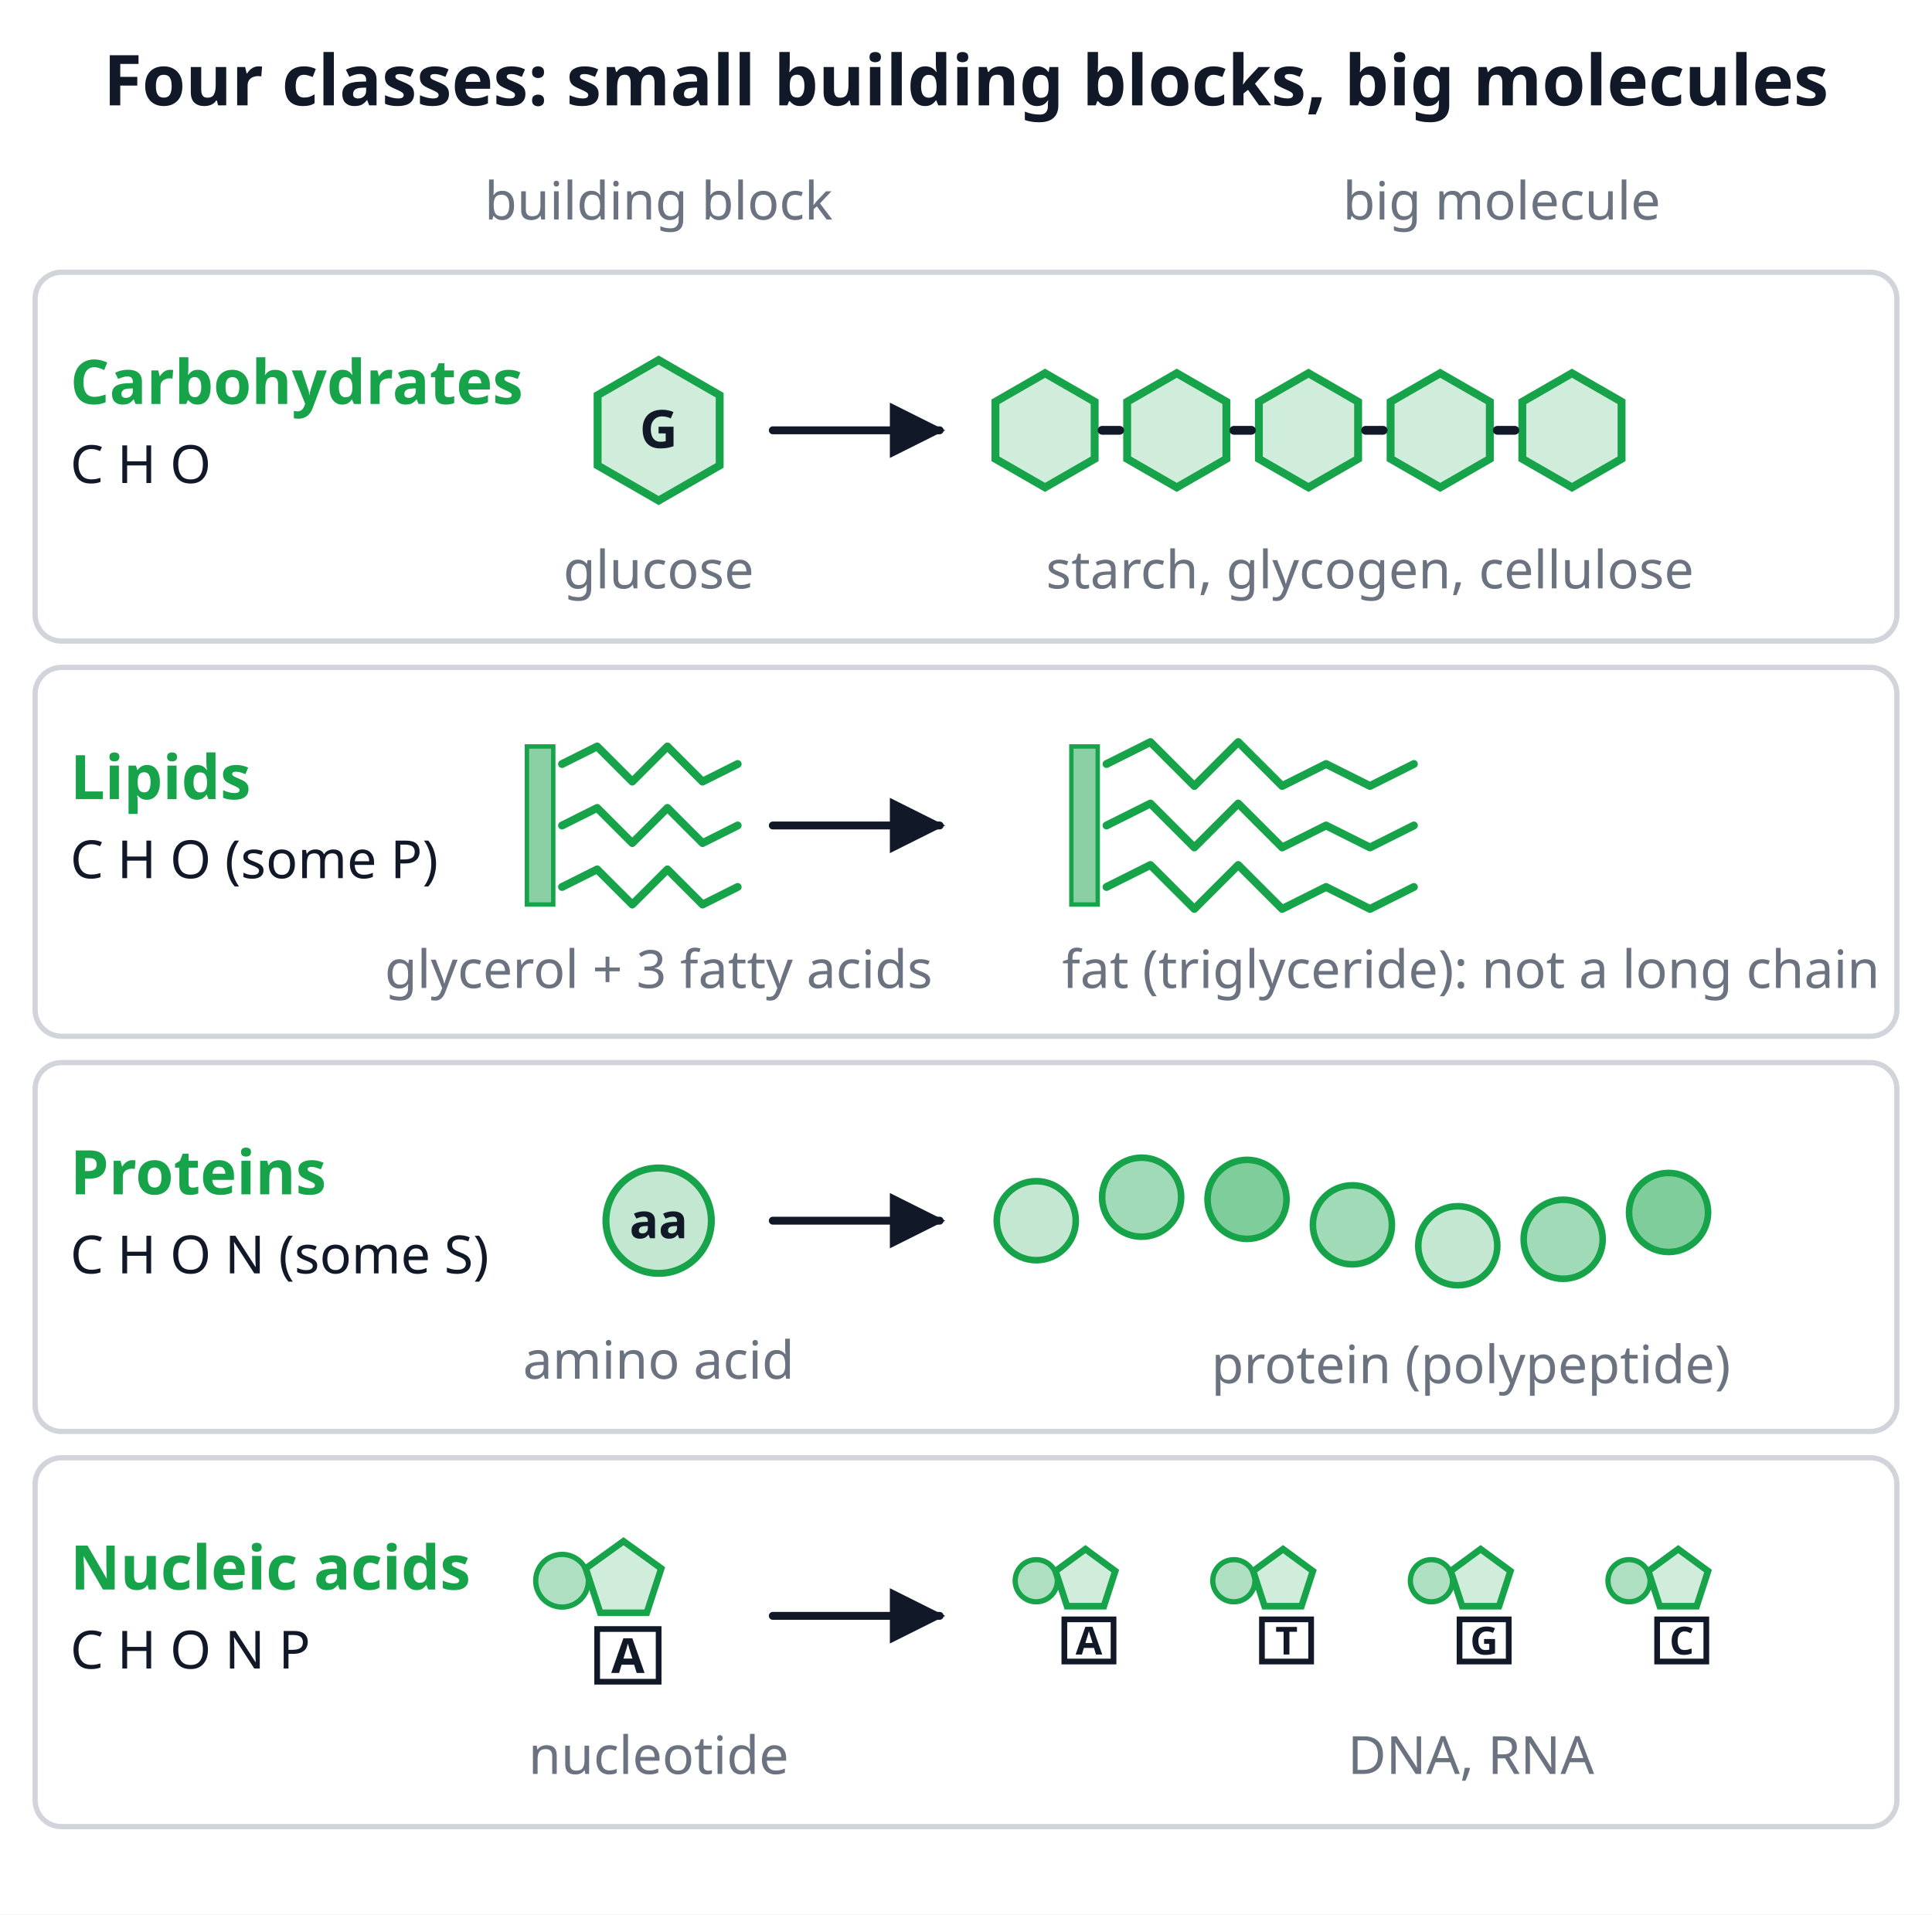
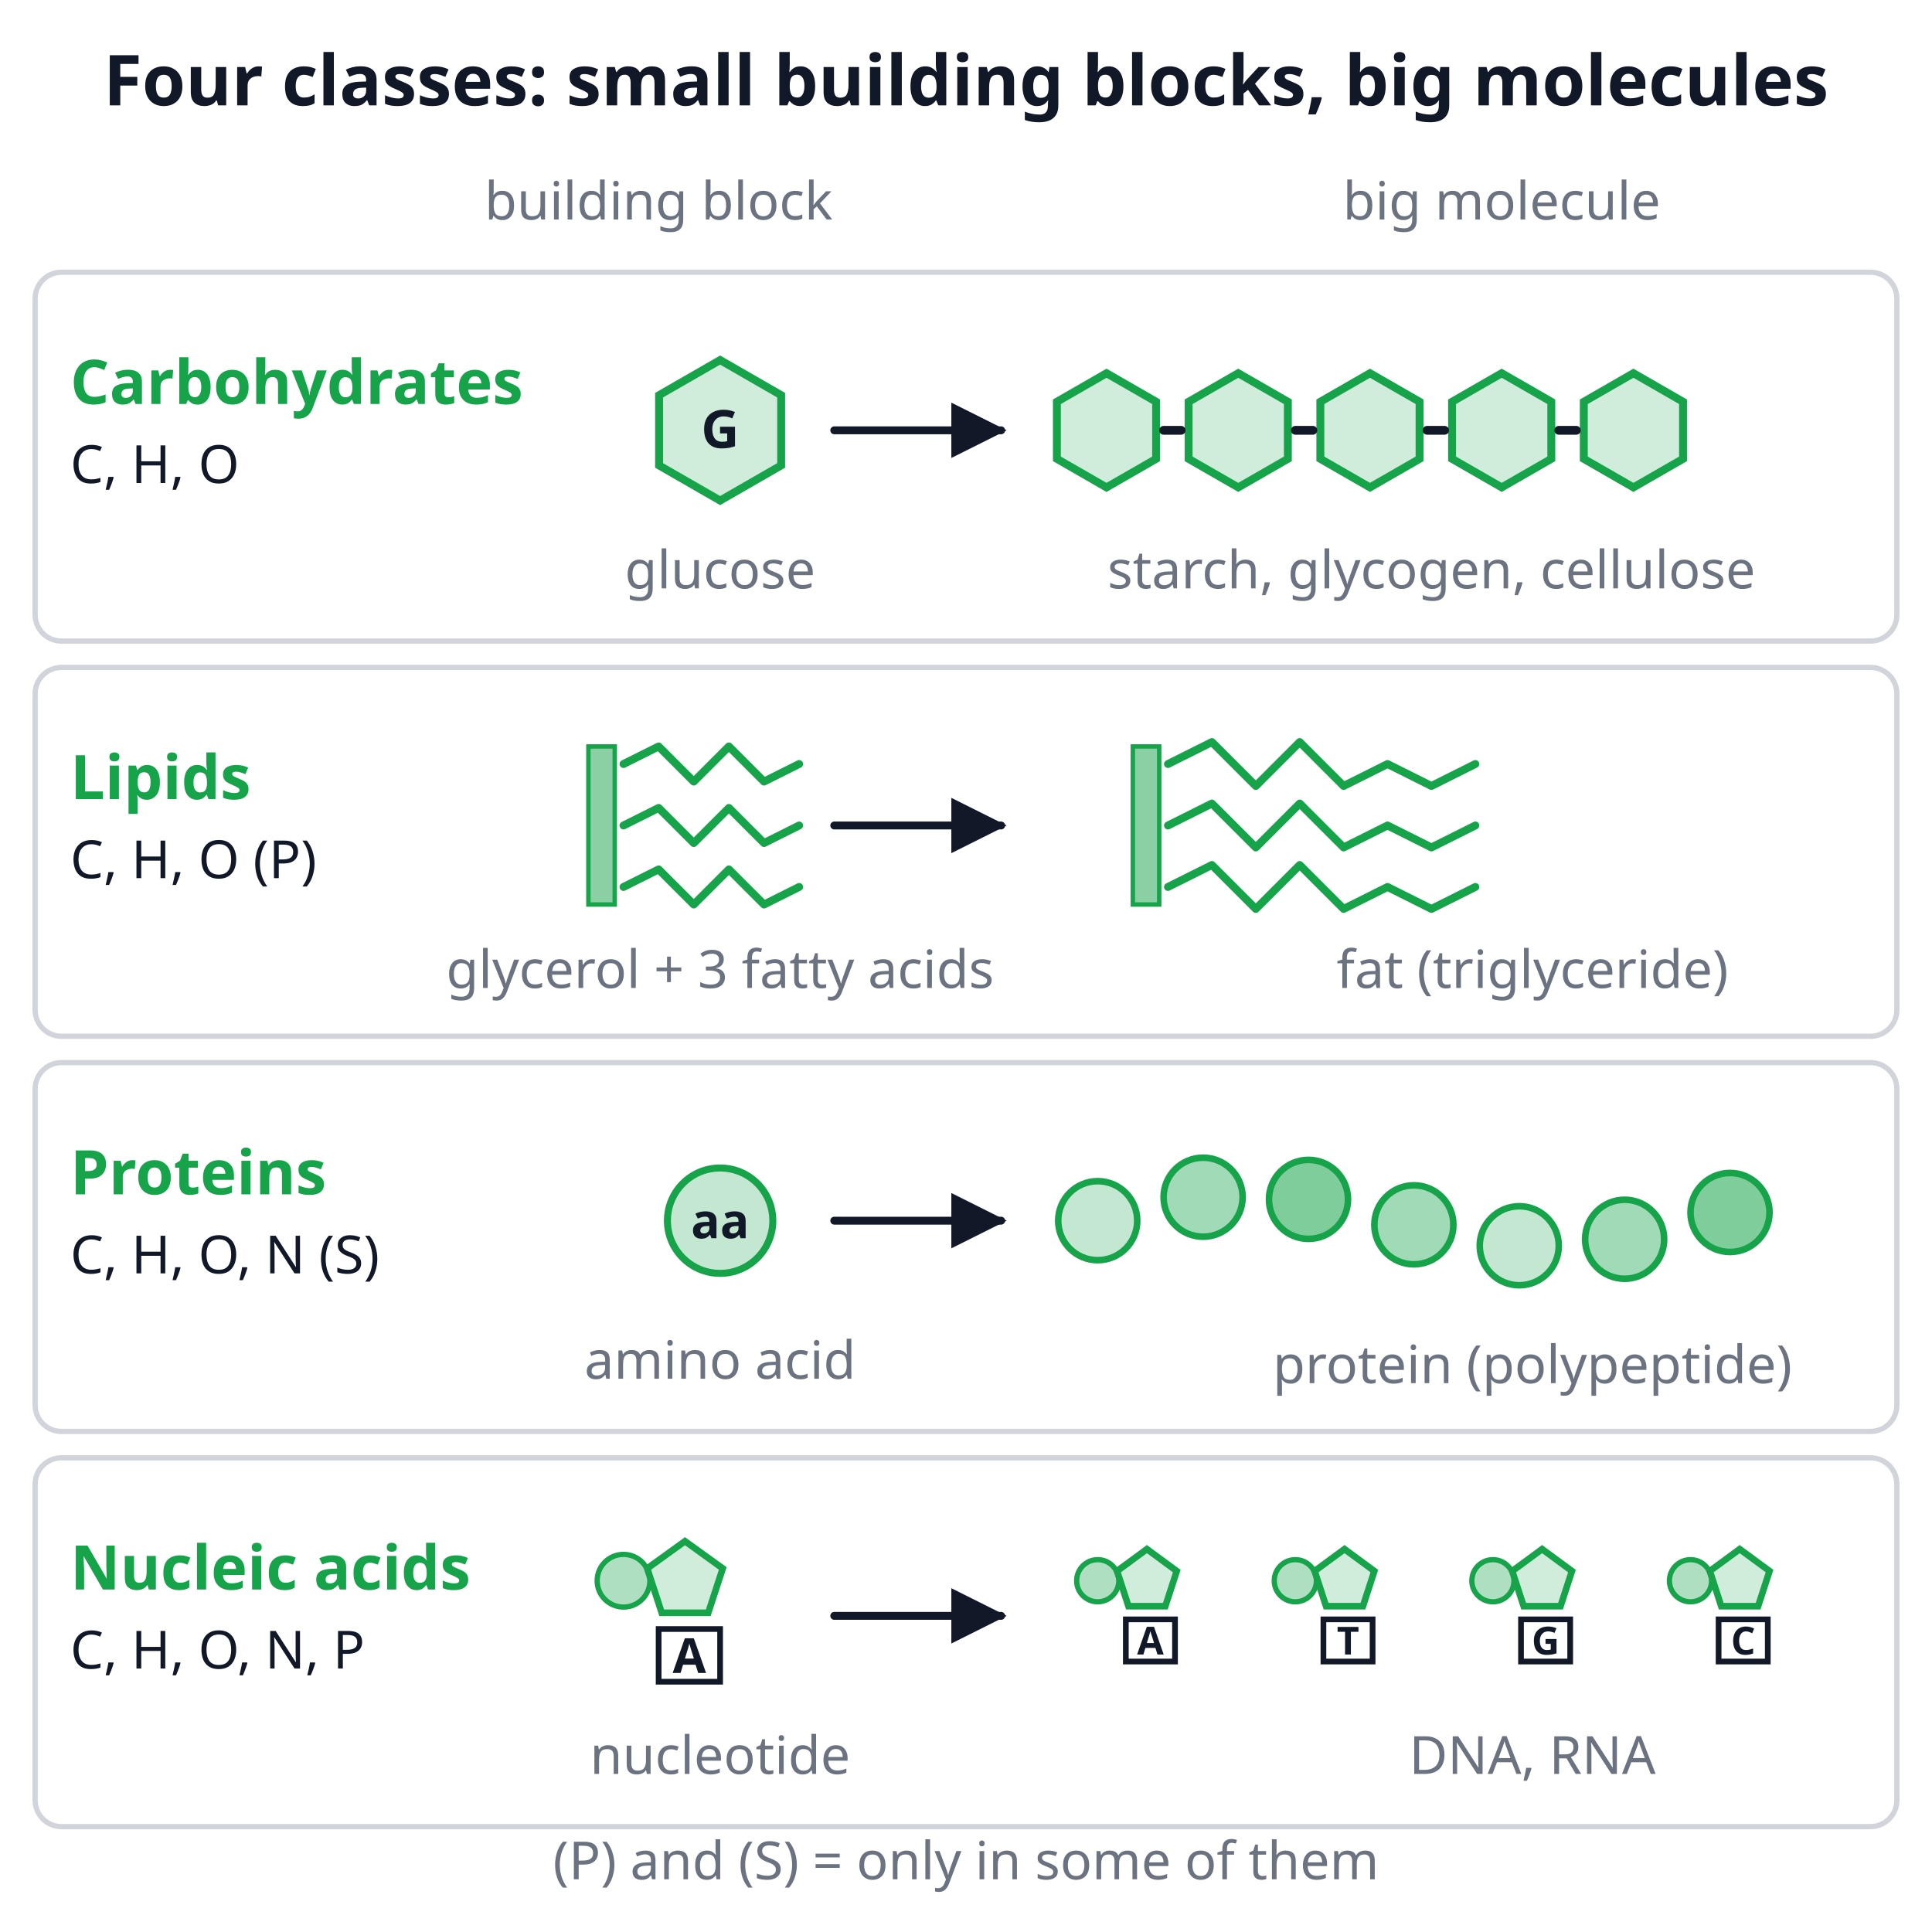
- <svg xmlns="http://www.w3.org/2000/svg" viewBox="0 0 440 436" role="img" aria-labelledby="t d">
+ <svg xmlns="http://www.w3.org/2000/svg" viewBox="0 0 440 440" role="img" aria-labelledby="t d">
  <defs>
    <marker id="arG" viewBox="0 0 10 10" refX="9" refY="5" markerWidth="7" markerHeight="7" orient="auto">
      <path d="M0,0 L10,5 L0,10 z" fill="#16a34a" />
    </marker>
    <marker id="arK" viewBox="0 0 10 10" refX="9" refY="5" markerWidth="7" markerHeight="7" orient="auto">
      <path d="M0,0 L10,5 L0,10 z" fill="#111827" />
    </marker>
    <marker id="arM" viewBox="0 0 10 10" refX="9" refY="5" markerWidth="7" markerHeight="7" orient="auto">
      <path d="M0,0 L10,5 L0,10 z" fill="#6b7280" />
    </marker>
  </defs>
-   <rect x="0" y="0" width="440" height="436" fill="#ffffff" />
+   <rect x="0" y="0" width="440" height="440" fill="#ffffff" />
  <g font-family="sans-serif" fill="#111827">
    <text x="220.0" y="24" font-size="16" text-anchor="middle" fill="#111827" font-weight="bold">Four classes: small building blocks, big molecules</text>
    <text x="150" y="50" font-size="12" text-anchor="middle" fill="#6b7280">building block</text>
    <text x="342" y="50" font-size="12" text-anchor="middle" fill="#6b7280">big molecule</text>
    <rect x="8" y="62" width="424" height="84" rx="6" fill="#ffffff" stroke="#d1d5db" stroke-width="1.2" />
    <text x="16" y="92" font-size="14" text-anchor="start" fill="#16a34a" font-weight="bold">Carbohydrates</text>
-     <text x="16" y="110" font-size="12" text-anchor="start" fill="#111827">C H O</text>
+     <text x="16" y="110" font-size="12" text-anchor="start" fill="#111827">C, H, O</text>
    <rect x="8" y="152" width="424" height="84" rx="6" fill="#ffffff" stroke="#d1d5db" stroke-width="1.2" />
    <text x="16" y="182" font-size="14" text-anchor="start" fill="#16a34a" font-weight="bold">Lipids</text>
-     <text x="16" y="200" font-size="12" text-anchor="start" fill="#111827">C H O  (some P)</text>
+     <text x="16" y="200" font-size="12" text-anchor="start" fill="#111827">C, H, O (P)</text>
    <rect x="8" y="242" width="424" height="84" rx="6" fill="#ffffff" stroke="#d1d5db" stroke-width="1.2" />
    <text x="16" y="272" font-size="14" text-anchor="start" fill="#16a34a" font-weight="bold">Proteins</text>
-     <text x="16" y="290" font-size="12" text-anchor="start" fill="#111827">C H O N  (some S)</text>
+     <text x="16" y="290" font-size="12" text-anchor="start" fill="#111827">C, H, O, N (S)</text>
    <rect x="8" y="332" width="424" height="84" rx="6" fill="#ffffff" stroke="#d1d5db" stroke-width="1.2" />
    <text x="16" y="362" font-size="14" text-anchor="start" fill="#16a34a" font-weight="bold">Nucleic acids</text>
-     <text x="16" y="380" font-size="12" text-anchor="start" fill="#111827">C H O N P</text>
-     <polygon points="163.9,106.0 150.0,114.0 136.1,106.0 136.1,90.0 150.0,82.0 163.9,90.0" fill="#16a34a" fill-opacity="0.2" stroke="#16a34a" stroke-width="1.8" />
-     <text x="150" y="102" font-size="12" text-anchor="middle" fill="#111827" font-weight="bold">G</text>
-     <text x="150" y="134" font-size="12" text-anchor="middle" fill="#6b7280">glucose</text>
-     <line x1="176" y1="98" x2="214" y2="98" stroke="#111827" stroke-width="1.8" stroke-linecap="round" marker-end="url(#arK)" />
-     <polygon points="249.3,104.5 238.0,111.0 226.7,104.5 226.7,91.5 238.0,85.0 249.3,91.5" fill="#16a34a" fill-opacity="0.2" stroke="#16a34a" stroke-width="1.8" />
-     <polygon points="279.3,104.5 268.0,111.0 256.7,104.5 256.7,91.5 268.0,85.0 279.3,91.5" fill="#16a34a" fill-opacity="0.2" stroke="#16a34a" stroke-width="1.8" />
-     <polygon points="309.3,104.5 298.0,111.0 286.7,104.5 286.7,91.5 298.0,85.0 309.3,91.5" fill="#16a34a" fill-opacity="0.2" stroke="#16a34a" stroke-width="1.8" />
-     <polygon points="339.3,104.5 328.0,111.0 316.7,104.5 316.7,91.5 328.0,85.0 339.3,91.5" fill="#16a34a" fill-opacity="0.2" stroke="#16a34a" stroke-width="1.8" />
-     <polygon points="369.3,104.5 358.0,111.0 346.7,104.5 346.7,91.5 358.0,85.0 369.3,91.5" fill="#16a34a" fill-opacity="0.2" stroke="#16a34a" stroke-width="1.8" />
-     <line x1="251" y1="98" x2="255" y2="98" stroke="#111827" stroke-width="2" stroke-linecap="round" />
-     <line x1="281" y1="98" x2="285" y2="98" stroke="#111827" stroke-width="2" stroke-linecap="round" />
-     <line x1="311" y1="98" x2="315" y2="98" stroke="#111827" stroke-width="2" stroke-linecap="round" />
-     <line x1="341" y1="98" x2="345" y2="98" stroke="#111827" stroke-width="2" stroke-linecap="round" />
-     <text x="312" y="134" font-size="12" text-anchor="middle" fill="#6b7280">starch, glycogen, cellulose</text>
-     <rect x="120" y="170" width="6" height="36" rx="0" fill="#16a34a" fill-opacity="0.5" stroke="#16a34a" stroke-width="1" />
-     <path d="M128,174 l8,-4 l8,8 l8,-8 l8,8 l8,-4" fill="none" stroke="#16a34a" stroke-width="1.8" stroke-linecap="round" stroke-linejoin="round" />
-     <path d="M128,188 l8,-4 l8,8 l8,-8 l8,8 l8,-4" fill="none" stroke="#16a34a" stroke-width="1.8" stroke-linecap="round" stroke-linejoin="round" />
-     <path d="M128,202 l8,-4 l8,8 l8,-8 l8,8 l8,-4" fill="none" stroke="#16a34a" stroke-width="1.8" stroke-linecap="round" stroke-linejoin="round" />
-     <text x="150" y="225" font-size="12" text-anchor="middle" fill="#6b7280">glycerol + 3 fatty acids</text>
-     <line x1="176" y1="188" x2="214" y2="188" stroke="#111827" stroke-width="1.8" stroke-linecap="round" marker-end="url(#arK)" />
-     <rect x="244" y="170" width="6" height="36" rx="0" fill="#16a34a" fill-opacity="0.5" stroke="#16a34a" stroke-width="1" />
-     <path d="M252,174 l10,-5 l10,10 l10,-10 l10,10 l10,-5 l10,5 l10,-5" fill="none" stroke="#16a34a" stroke-width="1.8" stroke-linecap="round" stroke-linejoin="round" />
-     <path d="M252,188 l10,-5 l10,10 l10,-10 l10,10 l10,-5 l10,5 l10,-5" fill="none" stroke="#16a34a" stroke-width="1.8" stroke-linecap="round" stroke-linejoin="round" />
-     <path d="M252,202 l10,-5 l10,10 l10,-10 l10,10 l10,-5 l10,5 l10,-5" fill="none" stroke="#16a34a" stroke-width="1.8" stroke-linecap="round" stroke-linejoin="round" />
-     <text x="335" y="225" font-size="12" text-anchor="middle" fill="#6b7280">fat (triglyceride): not a long chain</text>
-     <circle cx="150" cy="278" r="12" fill="#16a34a" fill-opacity="0.25" stroke="#16a34a" stroke-width="1.6" />
-     <text x="150" y="282" font-size="11" text-anchor="middle" fill="#111827" font-weight="bold">aa</text>
-     <text x="150" y="314" font-size="12" text-anchor="middle" fill="#6b7280">amino acid</text>
-     <line x1="176" y1="278" x2="214" y2="278" stroke="#111827" stroke-width="1.8" stroke-linecap="round" marker-end="url(#arK)" />
-     <circle cx="236" cy="278.0" r="9" fill="#16a34a" fill-opacity="0.25" stroke="#16a34a" stroke-width="1.5" />
-     <circle cx="260" cy="272.653" r="9" fill="#16a34a" fill-opacity="0.4" stroke="#16a34a" stroke-width="1.5" />
-     <circle cx="284" cy="273.149" r="9" fill="#16a34a" fill-opacity="0.55" stroke="#16a34a" stroke-width="1.5" />
-     <circle cx="308" cy="278.946" r="9" fill="#16a34a" fill-opacity="0.4" stroke="#16a34a" stroke-width="1.5" />
-     <circle cx="332" cy="283.71" r="9" fill="#16a34a" fill-opacity="0.25" stroke="#16a34a" stroke-width="1.5" />
-     <circle cx="356" cy="282.233" r="9" fill="#16a34a" fill-opacity="0.4" stroke="#16a34a" stroke-width="1.5" />
-     <circle cx="380" cy="276.131" r="9" fill="#16a34a" fill-opacity="0.55" stroke="#16a34a" stroke-width="1.5" />
-     <text x="335" y="315" font-size="12" text-anchor="middle" fill="#6b7280">protein (polypeptide)</text>
-     <circle cx="128" cy="360" r="6.0" fill="#16a34a" fill-opacity="0.35" stroke="#16a34a" stroke-width="1.2" />
-     <polygon points="142.0,351.0 150.6,357.2 147.3,367.3 136.7,367.3 133.4,357.2" fill="#16a34a" fill-opacity=".2" stroke="#16a34a" stroke-width="1.5" />
-     <rect x="136.0" y="371.0" width="14.0" height="12.0" rx="0" fill="#ffffff" stroke="#111827" stroke-width="1.3" />
-     <text x="143.0" y="381.0" font-size="11" text-anchor="middle" fill="#111827" font-weight="bold">A</text>
-     <text x="150" y="404" font-size="12" text-anchor="middle" fill="#6b7280">nucleotide</text>
-     <line x1="176" y1="368" x2="214" y2="368" stroke="#111827" stroke-width="1.8" stroke-linecap="round" marker-end="url(#arK)" />
-     <circle cx="236" cy="360" r="4.8" fill="#16a34a" fill-opacity="0.35" stroke="#16a34a" stroke-width="1.2" />
-     <polygon points="247.2,352.8 254.0,357.8 251.4,365.8 243.0,365.8 240.4,357.8" fill="#16a34a" fill-opacity=".2" stroke="#16a34a" stroke-width="1.5" />
-     <rect x="242.4" y="368.8" width="11.2" height="9.6" rx="0" fill="#ffffff" stroke="#111827" stroke-width="1.3" />
-     <text x="248.0" y="376.8" font-size="8.8" text-anchor="middle" fill="#111827" font-weight="bold">A</text>
-     <circle cx="281" cy="360" r="4.8" fill="#16a34a" fill-opacity="0.35" stroke="#16a34a" stroke-width="1.2" />
-     <polygon points="292.2,352.8 299.0,357.8 296.4,365.8 288.0,365.8 285.4,357.8" fill="#16a34a" fill-opacity=".2" stroke="#16a34a" stroke-width="1.5" />
-     <rect x="287.4" y="368.8" width="11.2" height="9.6" rx="0" fill="#ffffff" stroke="#111827" stroke-width="1.3" />
-     <text x="293.0" y="376.8" font-size="8.8" text-anchor="middle" fill="#111827" font-weight="bold">T</text>
-     <circle cx="326" cy="360" r="4.8" fill="#16a34a" fill-opacity="0.35" stroke="#16a34a" stroke-width="1.2" />
-     <polygon points="337.2,352.8 344.0,357.8 341.4,365.8 333.0,365.8 330.4,357.8" fill="#16a34a" fill-opacity=".2" stroke="#16a34a" stroke-width="1.5" />
-     <rect x="332.4" y="368.8" width="11.2" height="9.6" rx="0" fill="#ffffff" stroke="#111827" stroke-width="1.3" />
-     <text x="338.0" y="376.8" font-size="8.8" text-anchor="middle" fill="#111827" font-weight="bold">G</text>
-     <circle cx="371" cy="360" r="4.8" fill="#16a34a" fill-opacity="0.35" stroke="#16a34a" stroke-width="1.2" />
-     <polygon points="382.2,352.8 389.0,357.8 386.4,365.8 378.0,365.8 375.4,357.8" fill="#16a34a" fill-opacity=".2" stroke="#16a34a" stroke-width="1.5" />
-     <rect x="377.4" y="368.8" width="11.2" height="9.6" rx="0" fill="#ffffff" stroke="#111827" stroke-width="1.3" />
-     <text x="383.0" y="376.8" font-size="8.8" text-anchor="middle" fill="#111827" font-weight="bold">C</text>
-     <text x="335" y="404" font-size="12" text-anchor="middle" fill="#6b7280">DNA, RNA</text>
+     <text x="16" y="380" font-size="12" text-anchor="start" fill="#111827">C, H, O, N, P</text>
+     <g transform="translate(14,0)">
+       <polygon points="163.9,106.0 150.0,114.0 136.1,106.0 136.1,90.0 150.0,82.0 163.9,90.0" fill="#16a34a" fill-opacity="0.2" stroke="#16a34a" stroke-width="1.8" />
+       <text x="150" y="102" font-size="12" text-anchor="middle" fill="#111827" font-weight="bold">G</text>
+       <text x="150" y="134" font-size="12" text-anchor="middle" fill="#6b7280">glucose</text>
+       <line x1="176" y1="98" x2="214" y2="98" stroke="#111827" stroke-width="1.8" stroke-linecap="round" marker-end="url(#arK)" />
+       <polygon points="249.3,104.5 238.0,111.0 226.7,104.5 226.7,91.5 238.0,85.0 249.3,91.5" fill="#16a34a" fill-opacity="0.2" stroke="#16a34a" stroke-width="1.8" />
+       <polygon points="279.3,104.5 268.0,111.0 256.7,104.5 256.7,91.5 268.0,85.0 279.3,91.5" fill="#16a34a" fill-opacity="0.2" stroke="#16a34a" stroke-width="1.8" />
+       <polygon points="309.3,104.5 298.0,111.0 286.7,104.5 286.7,91.5 298.0,85.0 309.3,91.5" fill="#16a34a" fill-opacity="0.2" stroke="#16a34a" stroke-width="1.8" />
+       <polygon points="339.3,104.5 328.0,111.0 316.7,104.5 316.7,91.5 328.0,85.0 339.3,91.5" fill="#16a34a" fill-opacity="0.2" stroke="#16a34a" stroke-width="1.8" />
+       <polygon points="369.3,104.5 358.0,111.0 346.7,104.5 346.7,91.5 358.0,85.0 369.3,91.5" fill="#16a34a" fill-opacity="0.2" stroke="#16a34a" stroke-width="1.8" />
+       <line x1="251" y1="98" x2="255" y2="98" stroke="#111827" stroke-width="2" stroke-linecap="round" />
+       <line x1="281" y1="98" x2="285" y2="98" stroke="#111827" stroke-width="2" stroke-linecap="round" />
+       <line x1="311" y1="98" x2="315" y2="98" stroke="#111827" stroke-width="2" stroke-linecap="round" />
+       <line x1="341" y1="98" x2="345" y2="98" stroke="#111827" stroke-width="2" stroke-linecap="round" />
+       <text x="312" y="134" font-size="12" text-anchor="middle" fill="#6b7280">starch, glycogen, cellulose</text>
+       <rect x="120" y="170" width="6" height="36" rx="0" fill="#16a34a" fill-opacity="0.5" stroke="#16a34a" stroke-width="1" />
+       <path d="M128,174 l8,-4 l8,8 l8,-8 l8,8 l8,-4" fill="none" stroke="#16a34a" stroke-width="1.8" stroke-linecap="round" stroke-linejoin="round" />
+       <path d="M128,188 l8,-4 l8,8 l8,-8 l8,8 l8,-4" fill="none" stroke="#16a34a" stroke-width="1.8" stroke-linecap="round" stroke-linejoin="round" />
+       <path d="M128,202 l8,-4 l8,8 l8,-8 l8,8 l8,-4" fill="none" stroke="#16a34a" stroke-width="1.8" stroke-linecap="round" stroke-linejoin="round" />
+       <text x="150" y="225" font-size="12" text-anchor="middle" fill="#6b7280">glycerol + 3 fatty acids</text>
+       <line x1="176" y1="188" x2="214" y2="188" stroke="#111827" stroke-width="1.8" stroke-linecap="round" marker-end="url(#arK)" />
+       <rect x="244" y="170" width="6" height="36" rx="0" fill="#16a34a" fill-opacity="0.5" stroke="#16a34a" stroke-width="1" />
+       <path d="M252,174 l10,-5 l10,10 l10,-10 l10,10 l10,-5 l10,5 l10,-5" fill="none" stroke="#16a34a" stroke-width="1.8" stroke-linecap="round" stroke-linejoin="round" />
+       <path d="M252,188 l10,-5 l10,10 l10,-10 l10,10 l10,-5 l10,5 l10,-5" fill="none" stroke="#16a34a" stroke-width="1.8" stroke-linecap="round" stroke-linejoin="round" />
+       <path d="M252,202 l10,-5 l10,10 l10,-10 l10,10 l10,-5 l10,5 l10,-5" fill="none" stroke="#16a34a" stroke-width="1.8" stroke-linecap="round" stroke-linejoin="round" />
+       <text x="335" y="225" font-size="12" text-anchor="middle" fill="#6b7280">fat (triglyceride)</text>
+       <circle cx="150" cy="278" r="12" fill="#16a34a" fill-opacity="0.25" stroke="#16a34a" stroke-width="1.6" />
+       <text x="150" y="282" font-size="11" text-anchor="middle" fill="#111827" font-weight="bold">aa</text>
+       <text x="150" y="314" font-size="12" text-anchor="middle" fill="#6b7280">amino acid</text>
+       <line x1="176" y1="278" x2="214" y2="278" stroke="#111827" stroke-width="1.8" stroke-linecap="round" marker-end="url(#arK)" />
+       <circle cx="236" cy="278.0" r="9" fill="#16a34a" fill-opacity="0.25" stroke="#16a34a" stroke-width="1.5" />
+       <circle cx="260" cy="272.653" r="9" fill="#16a34a" fill-opacity="0.4" stroke="#16a34a" stroke-width="1.5" />
+       <circle cx="284" cy="273.149" r="9" fill="#16a34a" fill-opacity="0.55" stroke="#16a34a" stroke-width="1.5" />
+       <circle cx="308" cy="278.946" r="9" fill="#16a34a" fill-opacity="0.4" stroke="#16a34a" stroke-width="1.5" />
+       <circle cx="332" cy="283.71" r="9" fill="#16a34a" fill-opacity="0.25" stroke="#16a34a" stroke-width="1.5" />
+       <circle cx="356" cy="282.233" r="9" fill="#16a34a" fill-opacity="0.4" stroke="#16a34a" stroke-width="1.5" />
+       <circle cx="380" cy="276.131" r="9" fill="#16a34a" fill-opacity="0.55" stroke="#16a34a" stroke-width="1.5" />
+       <text x="335" y="315" font-size="12" text-anchor="middle" fill="#6b7280">protein (polypeptide)</text>
+       <circle cx="128" cy="360" r="6.0" fill="#16a34a" fill-opacity="0.35" stroke="#16a34a" stroke-width="1.2" />
+       <polygon points="142.0,351.0 150.6,357.2 147.3,367.3 136.7,367.3 133.4,357.2" fill="#16a34a" fill-opacity=".2" stroke="#16a34a" stroke-width="1.5" />
+       <rect x="136.0" y="371.0" width="14.0" height="12.0" rx="0" fill="#ffffff" stroke="#111827" stroke-width="1.3" />
+       <text x="143.0" y="381.0" font-size="11" text-anchor="middle" fill="#111827" font-weight="bold">A</text>
+       <text x="150" y="404" font-size="12" text-anchor="middle" fill="#6b7280">nucleotide</text>
+       <line x1="176" y1="368" x2="214" y2="368" stroke="#111827" stroke-width="1.8" stroke-linecap="round" marker-end="url(#arK)" />
+       <circle cx="236" cy="360" r="4.8" fill="#16a34a" fill-opacity="0.35" stroke="#16a34a" stroke-width="1.2" />
+       <polygon points="247.2,352.8 254.0,357.8 251.4,365.8 243.0,365.8 240.4,357.8" fill="#16a34a" fill-opacity=".2" stroke="#16a34a" stroke-width="1.5" />
+       <rect x="242.4" y="368.8" width="11.2" height="9.6" rx="0" fill="#ffffff" stroke="#111827" stroke-width="1.3" />
+       <text x="248.0" y="376.8" font-size="8.8" text-anchor="middle" fill="#111827" font-weight="bold">A</text>
+       <circle cx="281" cy="360" r="4.8" fill="#16a34a" fill-opacity="0.35" stroke="#16a34a" stroke-width="1.2" />
+       <polygon points="292.2,352.8 299.0,357.8 296.4,365.8 288.0,365.8 285.4,357.8" fill="#16a34a" fill-opacity=".2" stroke="#16a34a" stroke-width="1.5" />
+       <rect x="287.4" y="368.8" width="11.2" height="9.6" rx="0" fill="#ffffff" stroke="#111827" stroke-width="1.3" />
+       <text x="293.0" y="376.8" font-size="8.8" text-anchor="middle" fill="#111827" font-weight="bold">T</text>
+       <circle cx="326" cy="360" r="4.8" fill="#16a34a" fill-opacity="0.35" stroke="#16a34a" stroke-width="1.2" />
+       <polygon points="337.2,352.8 344.0,357.8 341.4,365.8 333.0,365.8 330.4,357.8" fill="#16a34a" fill-opacity=".2" stroke="#16a34a" stroke-width="1.5" />
+       <rect x="332.4" y="368.8" width="11.2" height="9.6" rx="0" fill="#ffffff" stroke="#111827" stroke-width="1.3" />
+       <text x="338.0" y="376.8" font-size="8.8" text-anchor="middle" fill="#111827" font-weight="bold">G</text>
+       <circle cx="371" cy="360" r="4.8" fill="#16a34a" fill-opacity="0.35" stroke="#16a34a" stroke-width="1.2" />
+       <polygon points="382.2,352.8 389.0,357.8 386.4,365.8 378.0,365.8 375.4,357.8" fill="#16a34a" fill-opacity=".2" stroke="#16a34a" stroke-width="1.5" />
+       <rect x="377.4" y="368.8" width="11.2" height="9.6" rx="0" fill="#ffffff" stroke="#111827" stroke-width="1.3" />
+       <text x="383.0" y="376.8" font-size="8.8" text-anchor="middle" fill="#111827" font-weight="bold">C</text>
+       <text x="335" y="404" font-size="12" text-anchor="middle" fill="#6b7280">DNA, RNA</text>
+     </g>
+     <text x="220" y="428" font-size="12" text-anchor="middle" fill="#6b7280">(P) and (S) = only in some of them</text>
  </g>
</svg>
